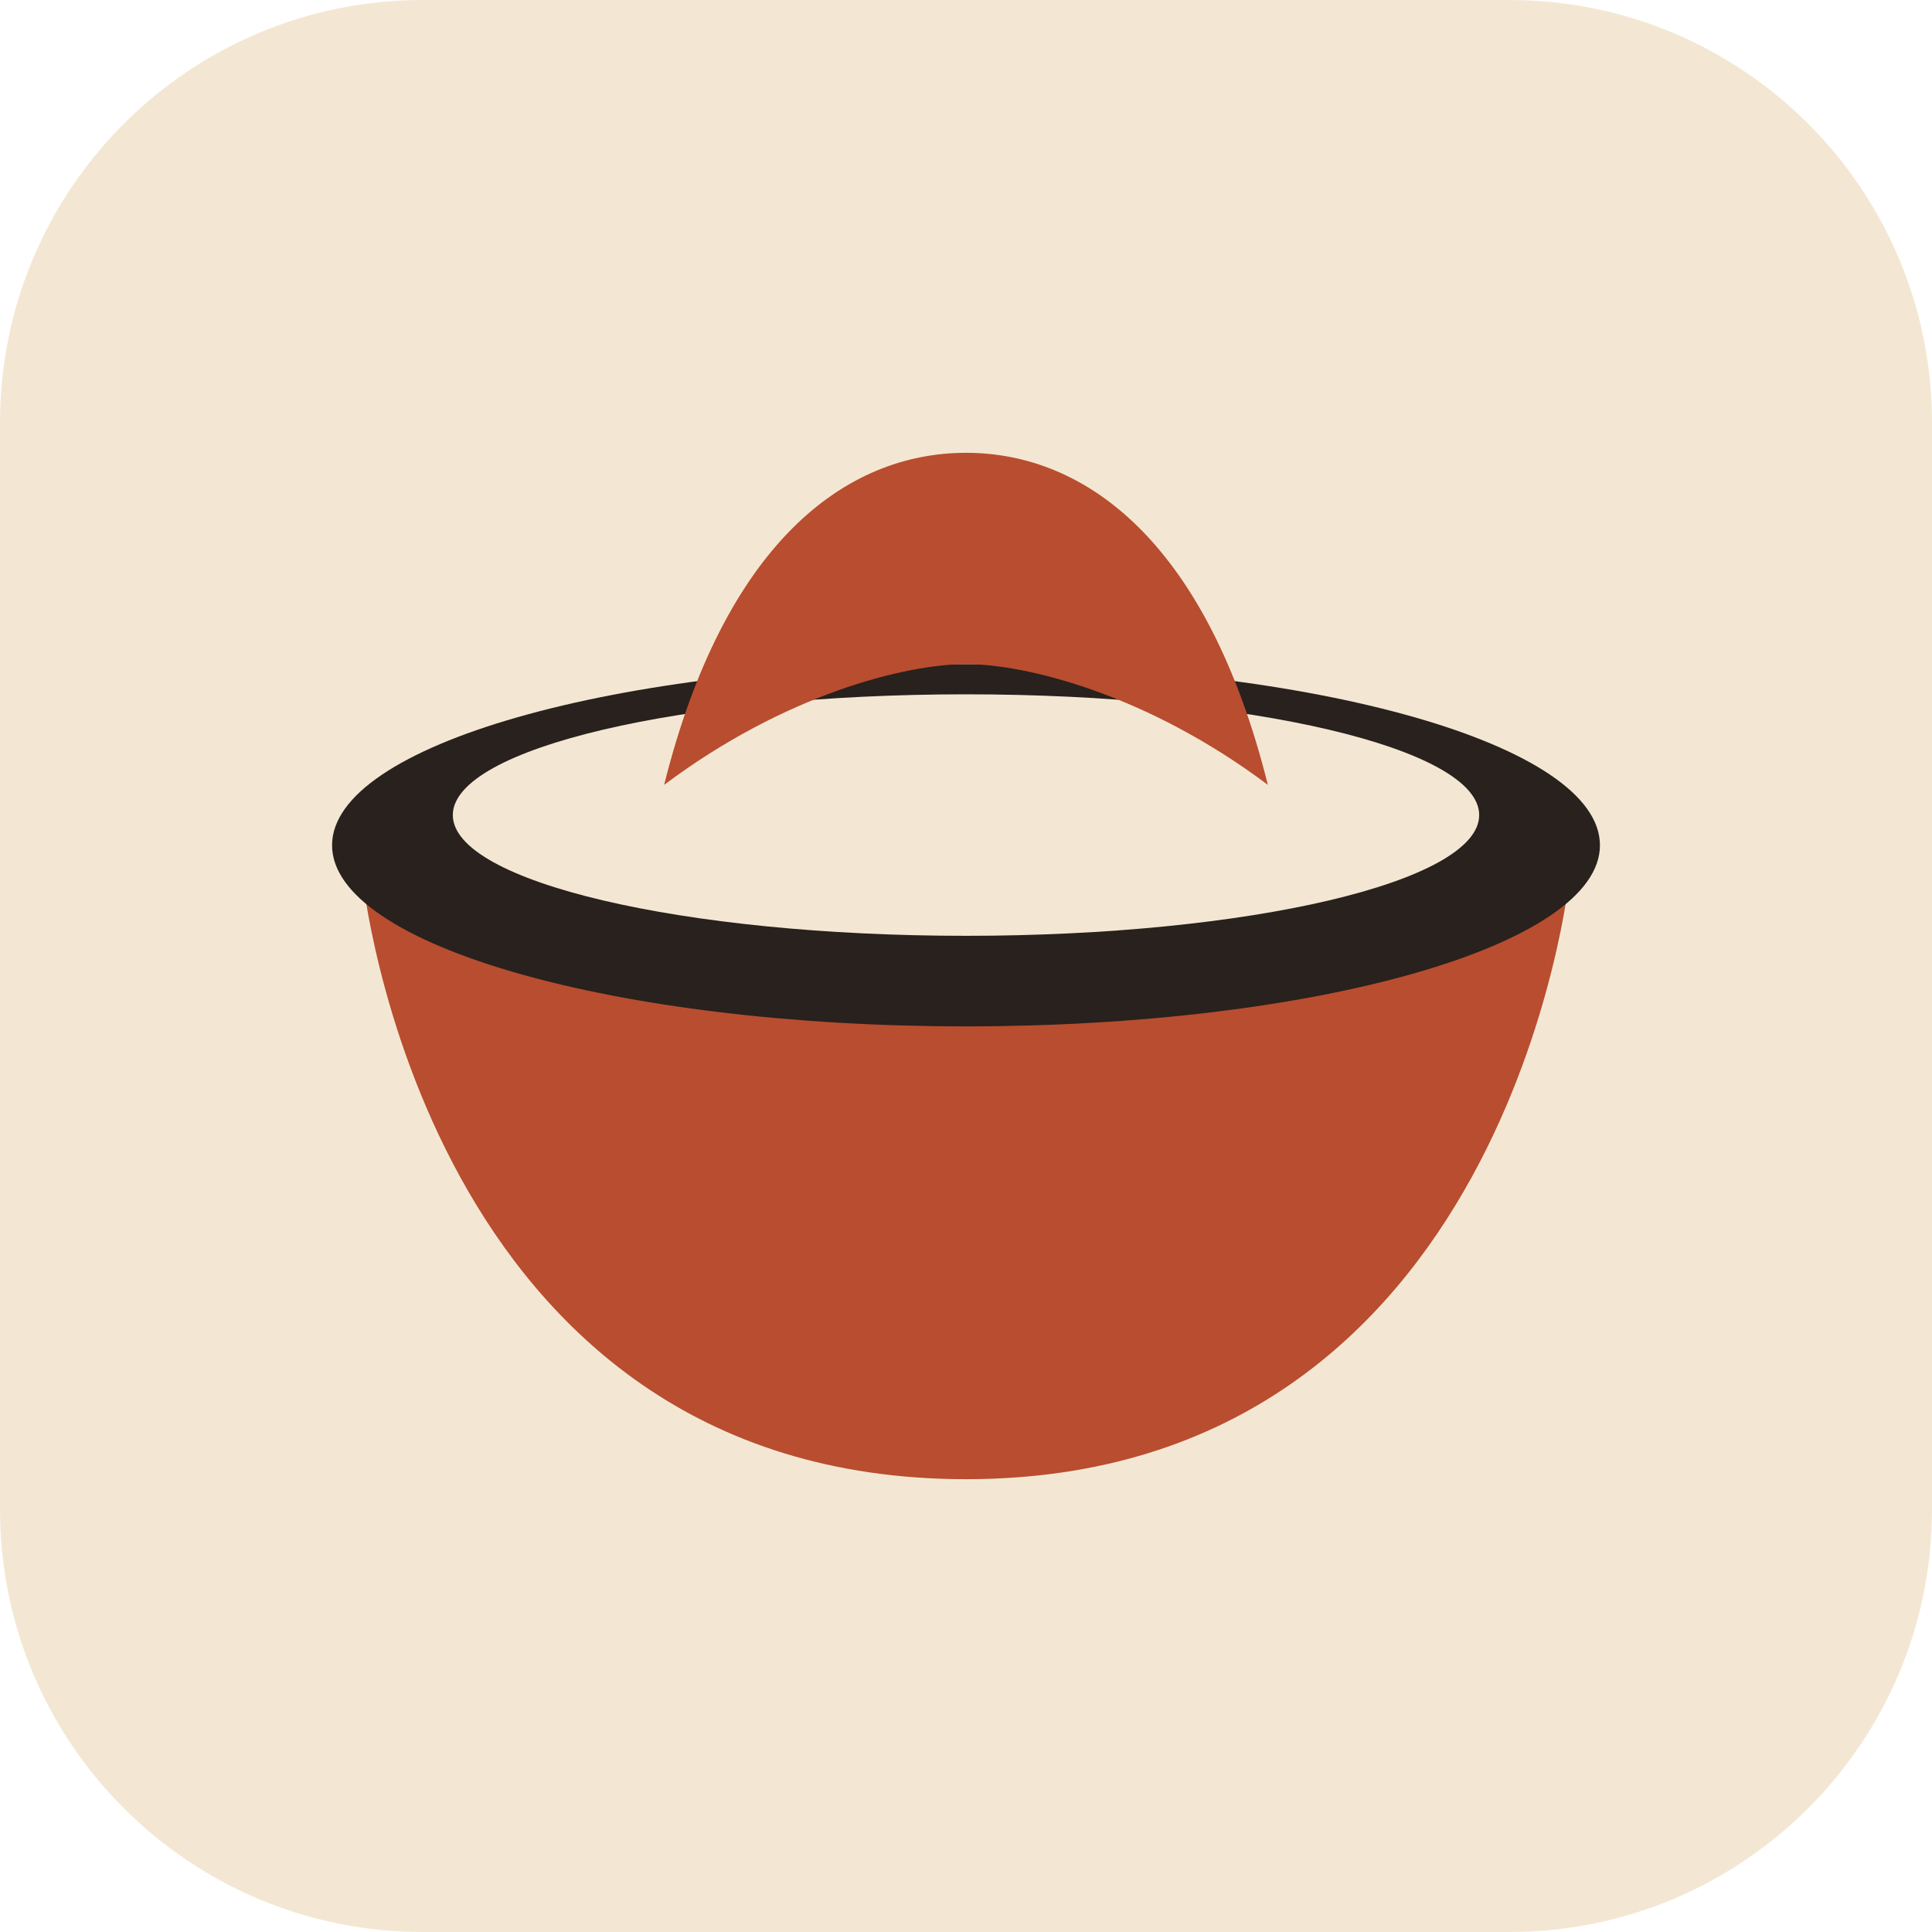
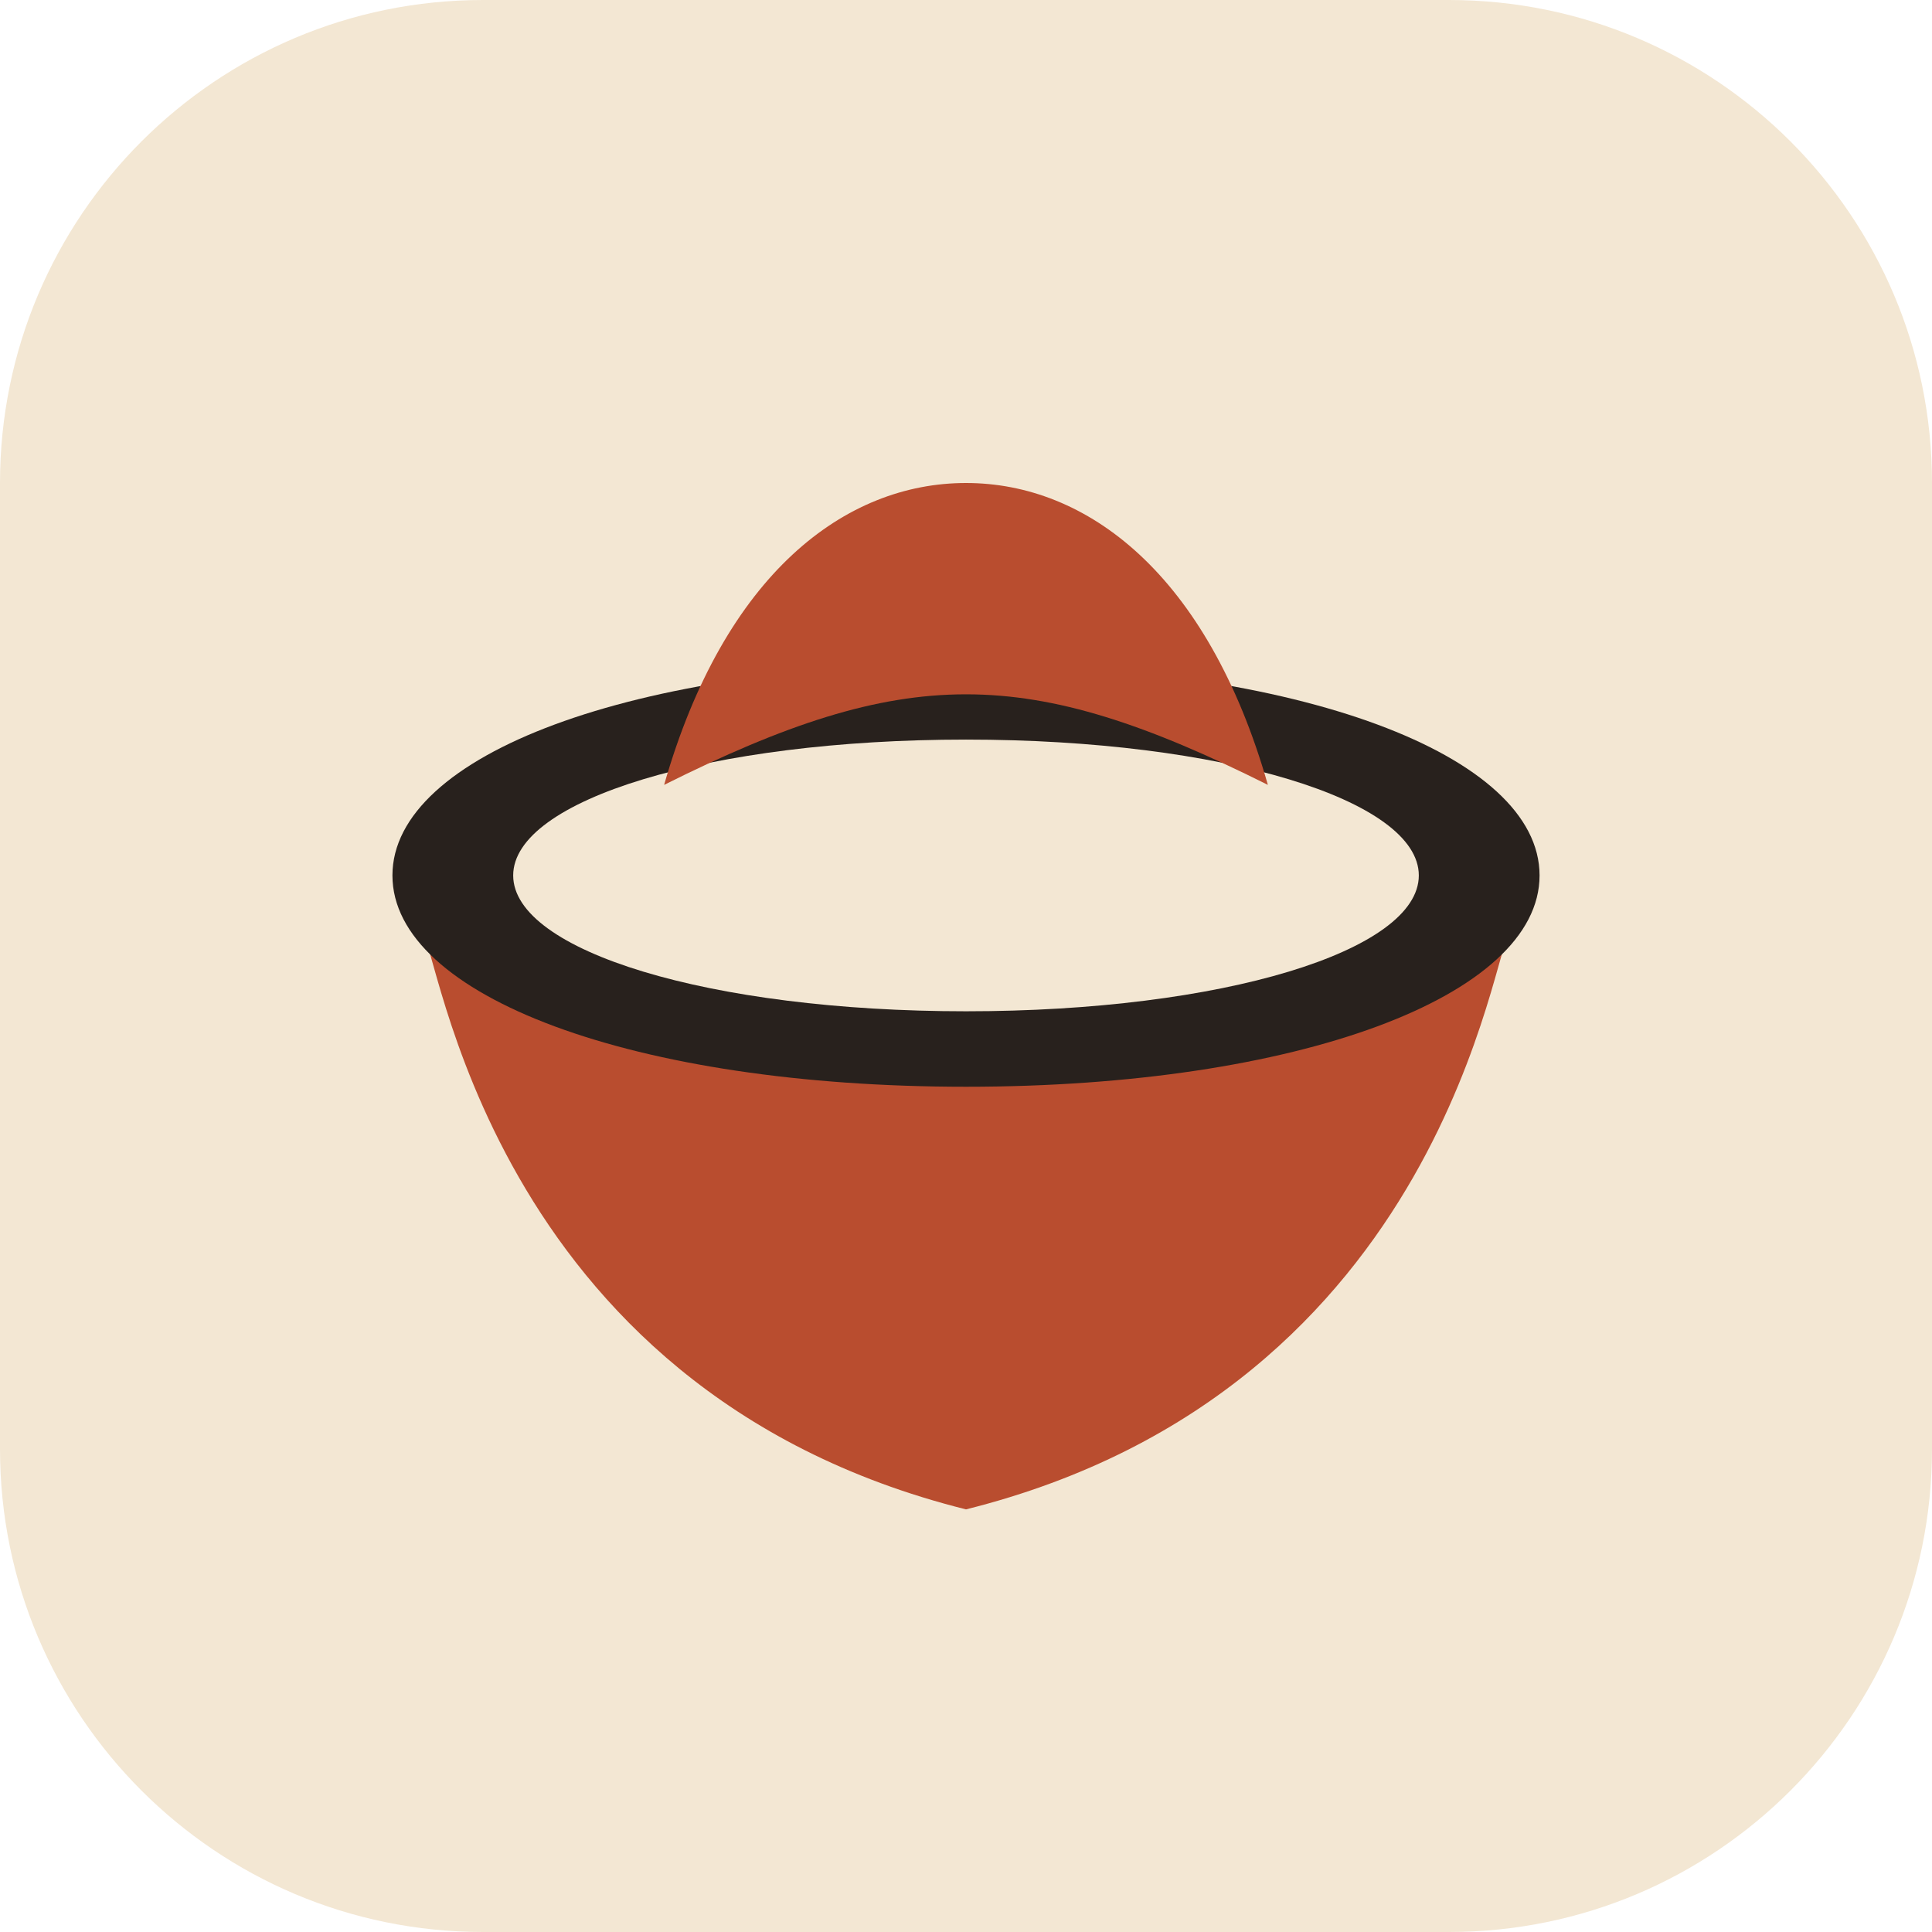
- <svg xmlns="http://www.w3.org/2000/svg" viewBox="0 0 128 128" role="img" aria-label="ChickenFit mark M2 Bowl">
-   <rect width="128" height="128" rx="28" fill="#F3E7D3" />
-   <path fill="#B94D2F" d="     M24 58     H104     C104 58 100 98 64 98     C28 98 24 58 24 58     Z" />
-   <ellipse cx="64" cy="56" rx="42" ry="12" fill="#28211D" />
-   <ellipse cx="64" cy="54" rx="34" ry="8" fill="#F3E7D3" />
-   <path fill="#B94D2F" d="     M44 52     C48 36 56 30 64 30     C72 30 80 36 84 52     C76 46 68 44 64 44     C60 44 52 46 44 52     Z" />
+ <svg xmlns="http://www.w3.org/2000/svg" viewBox="0 0 128 128" fill="none" role="img" aria-label="M2 Bowl">
+   <rect width="128" height="128" rx="32" fill="#F3E7D3" />
+   <path fill="#B94D2F" d="     M28 62     H100     C99 62 96 92 64 100     C32 92 29 62 28 62     Z" />
+   <path fill="#28211D" d="     M26 58     C26 50 42 44 64 44     C86 44 102 50 102 58     C102 66 86 72 64 72     C42 72 26 66 26 58     Z" />
+   <path fill="#F3E7D3" d="     M34 58     C34 53 47 49 64 49     C81 49 94 53 94 58     C94 63 81 67 64 67     C47 67 34 63 34 58     Z" />
+   <path fill="#B94D2F" d="     M44 52     C48 38 56 32 64 32     C72 32 80 38 84 52     C76 48 70 46 64 46     C58 46 52 48 44 52     Z" />
</svg>
